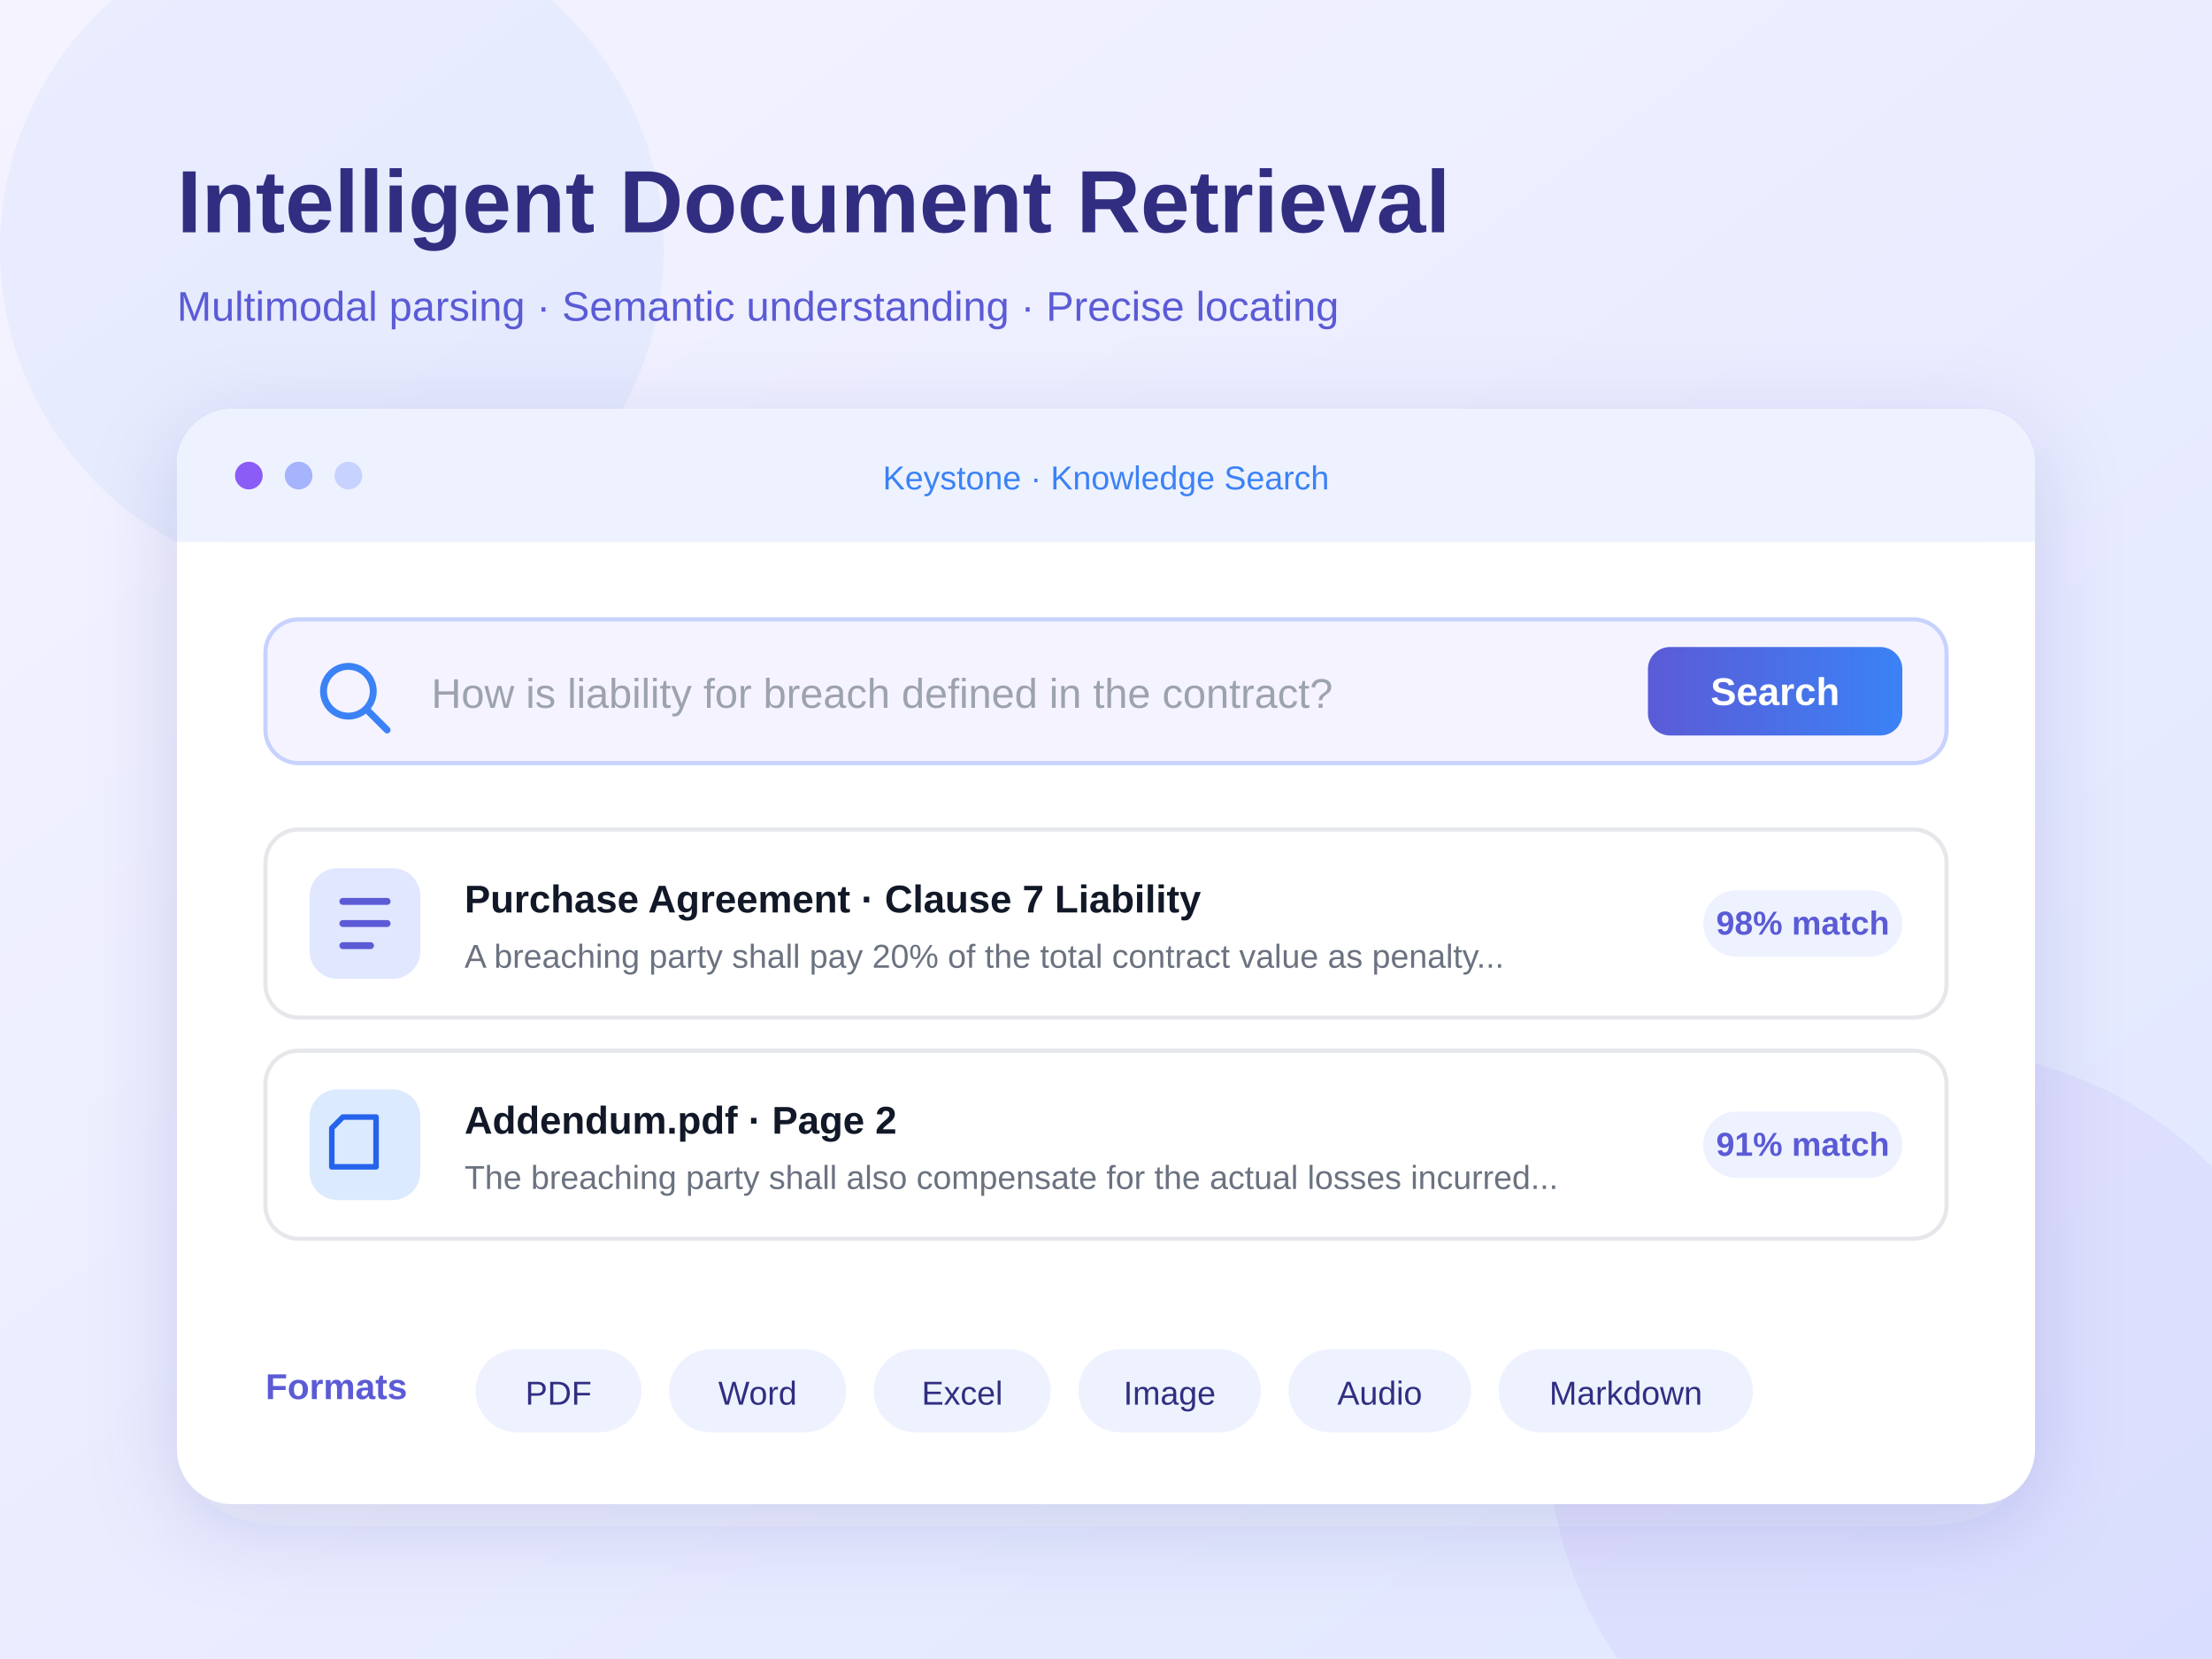
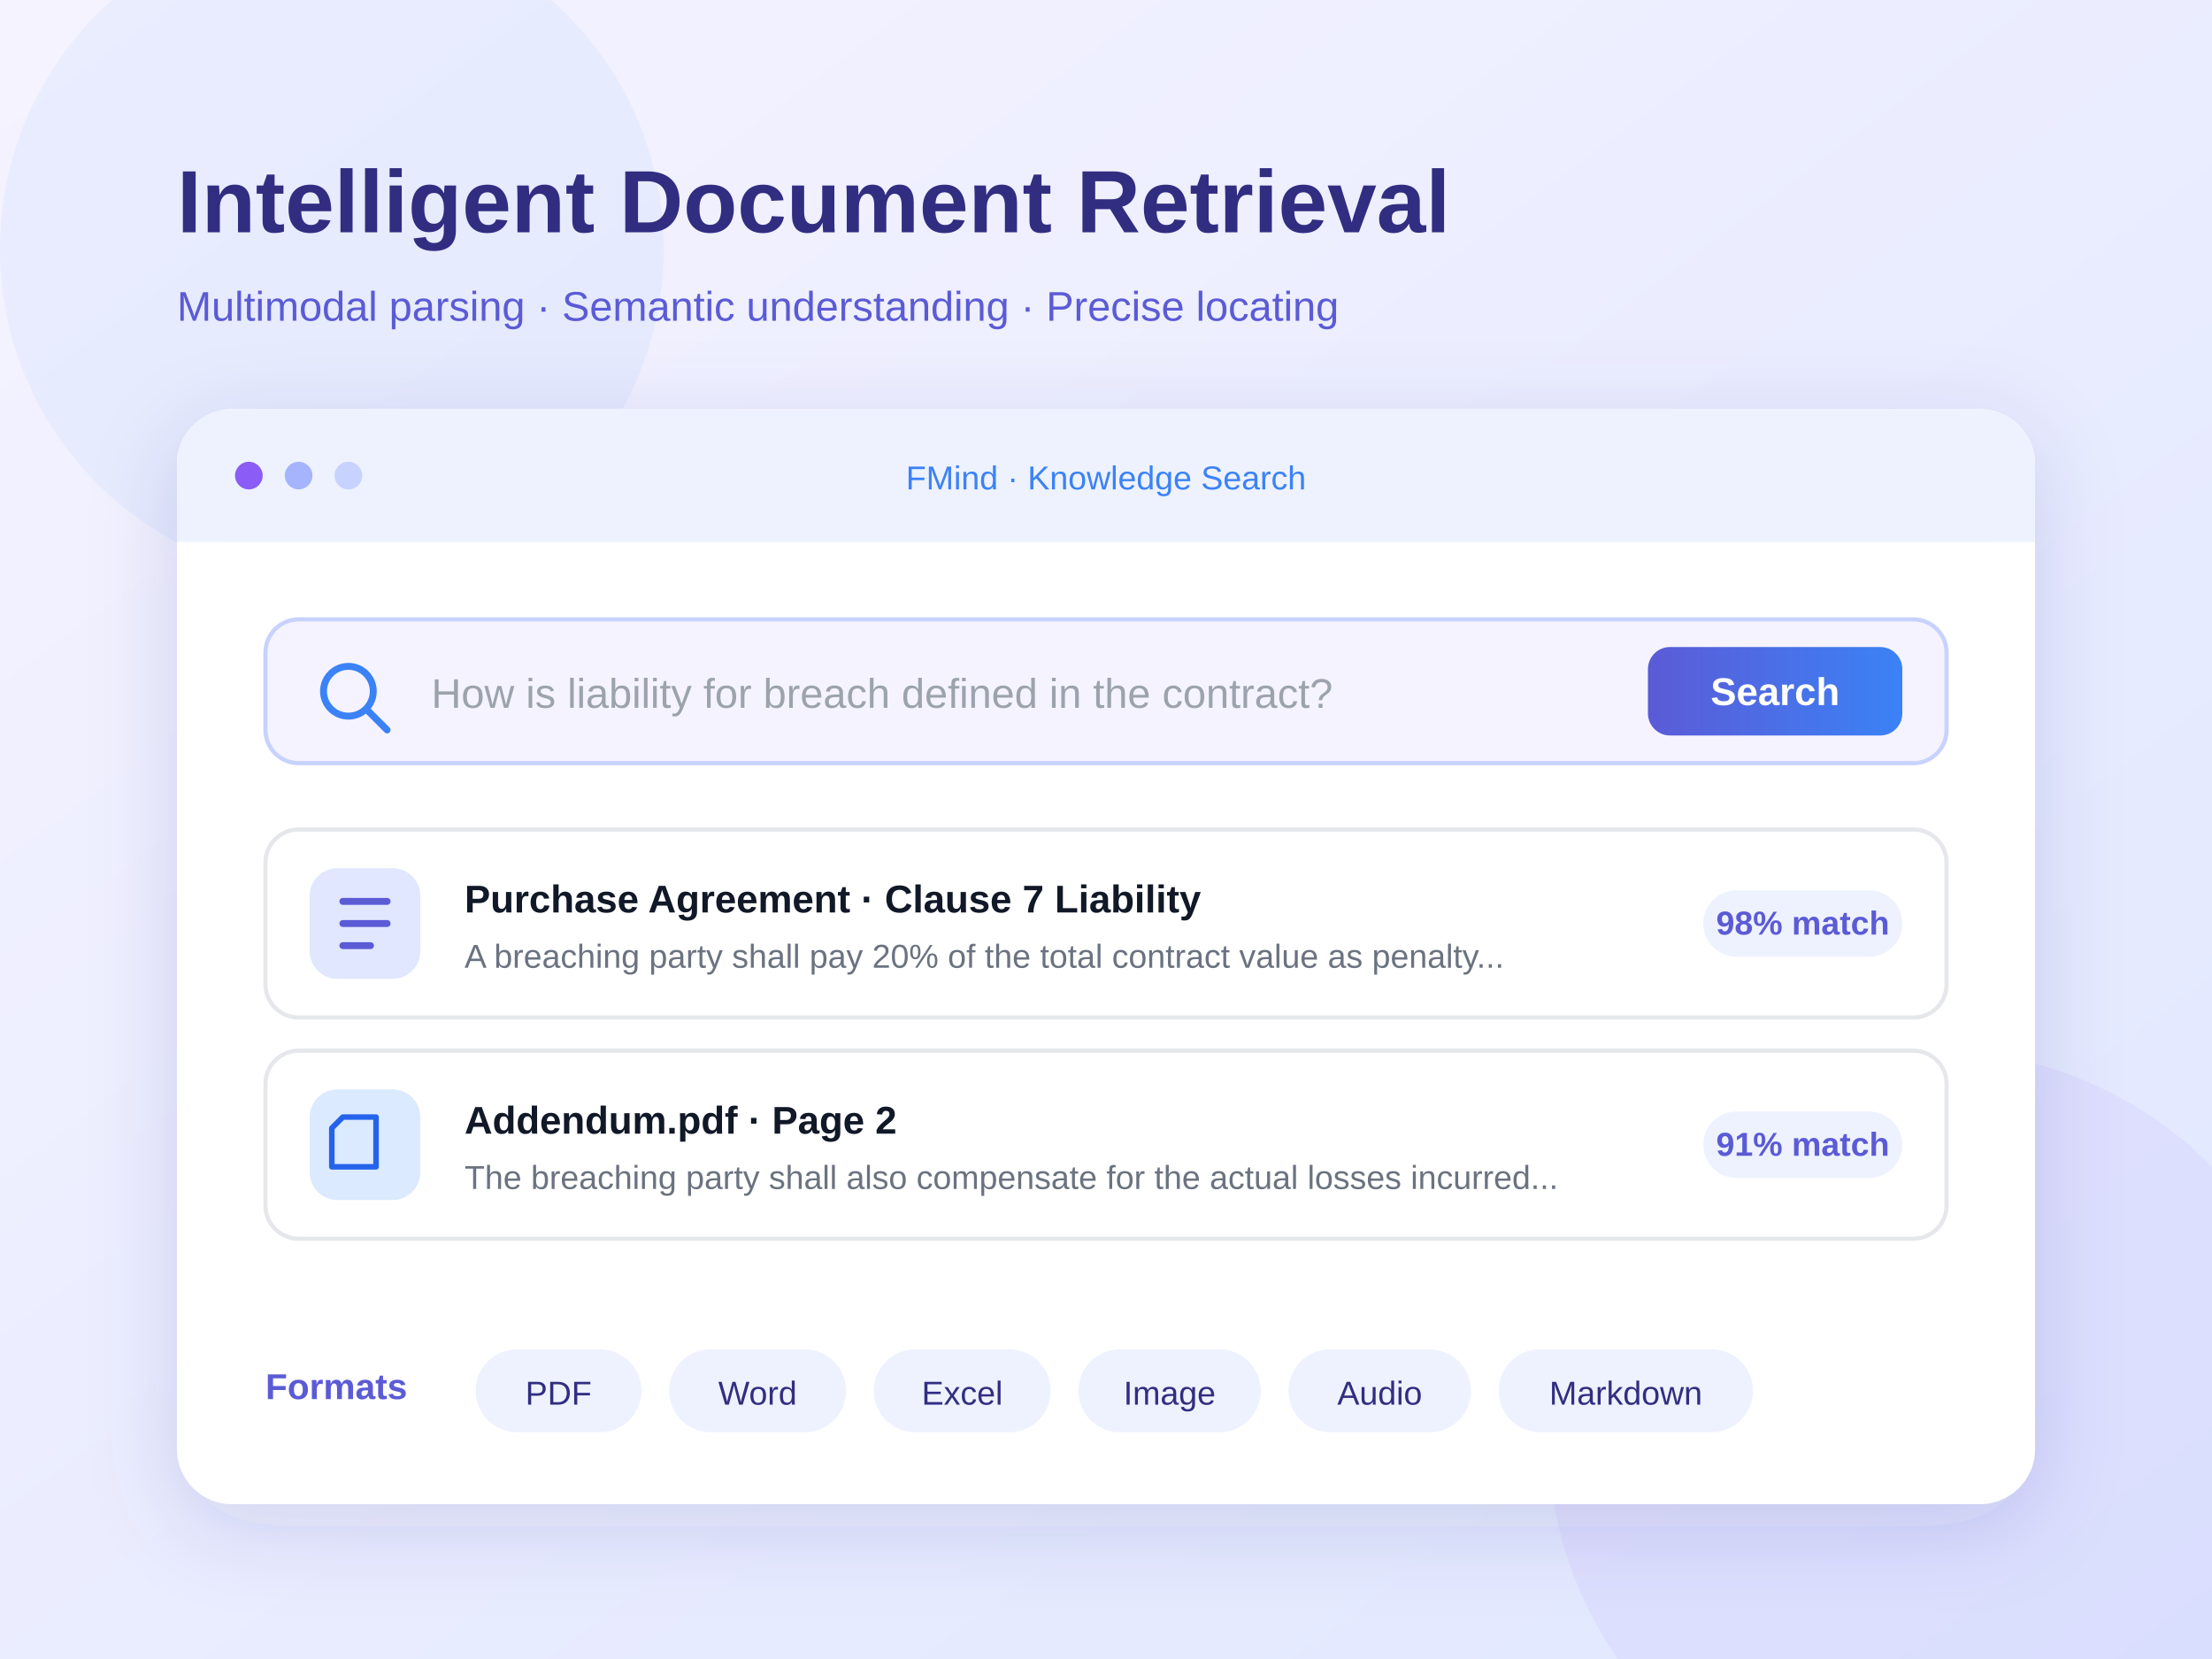
<svg xmlns="http://www.w3.org/2000/svg" viewBox="0 0 800 600">
  <defs>
    <linearGradient id="bg1" x1="0%" y1="0%" x2="100%" y2="100%">
      <stop offset="0%" stop-color="#F5F3FF" />
      <stop offset="100%" stop-color="#E0E7FF" />
    </linearGradient>
    <linearGradient id="brand1" x1="0%" y1="0%" x2="100%" y2="0%">
      <stop offset="0%" stop-color="#5B5BD6" />
      <stop offset="100%" stop-color="#3B82F6" />
    </linearGradient>
    <filter id="soft1" x="-20%" y="-20%" width="140%" height="140%">
      <feDropShadow dx="0" dy="8" stdDeviation="16" flood-color="#312E81" flood-opacity="0.14" />
    </filter>
  </defs>
  <rect width="800" height="600" fill="url(#bg1)" />
  <circle cx="120" cy="90" r="120" fill="#3B82F6" opacity="0.06" />
  <circle cx="700" cy="520" r="140" fill="#8B5CF6" opacity="0.07" />
  <text x="64" y="84" font-family="Arial, sans-serif" font-size="32" font-weight="700" fill="#312E81">Intelligent Document Retrieval</text>
  <text x="64" y="116" font-family="Arial, sans-serif" font-size="15" fill="#5B5BD6">Multimodal parsing · Semantic understanding · Precise locating</text>
  <g filter="url(#soft1)">
    <rect x="64" y="148" width="672" height="396" rx="20" fill="#FFFFFF" />
  </g>
  <rect x="64" y="148" width="672" height="48" rx="20" fill="#EEF2FF" />
  <rect x="64" y="176" width="672" height="20" fill="#EEF2FF" />
  <circle cx="90" cy="172" r="5" fill="#8B5CF6" />
  <circle cx="108" cy="172" r="5" fill="#A5B4FC" />
  <circle cx="126" cy="172" r="5" fill="#C7D2FE" />
-   <text x="400" y="177" font-family="Arial, sans-serif" font-size="12" fill="#3B82F6" text-anchor="middle">Keystone · Knowledge Search</text>
+   <text x="400" y="177" font-family="Arial, sans-serif" font-size="12" fill="#3B82F6" text-anchor="middle">FMind · Knowledge Search</text>
  <g transform="translate(96, 224)">
    <rect width="608" height="52" rx="12" fill="#F5F3FF" stroke="#C7D2FE" stroke-width="1.5" />
    <circle cx="30" cy="26" r="9" fill="none" stroke="#3B82F6" stroke-width="2.5" />
    <line x1="37" y1="33" x2="44" y2="40" stroke="#3B82F6" stroke-width="2.5" stroke-linecap="round" />
    <text x="60" y="32" font-family="Arial, sans-serif" font-size="15" fill="#9CA3AF">How is liability for breach defined in the contract?</text>
    <rect x="500" y="10" width="92" height="32" rx="8" fill="url(#brand1)" />
    <text x="546" y="31" font-family="Arial, sans-serif" font-size="14" font-weight="600" fill="#FFFFFF" text-anchor="middle">Search</text>
  </g>
  <g transform="translate(96, 300)">
    <rect width="608" height="68" rx="12" fill="#FFFFFF" stroke="#E5E7EB" stroke-width="1.5" />
    <rect x="16" y="14" width="40" height="40" rx="10" fill="#E0E7FF" />
    <path d="M28 26 H44 M28 34 H44 M28 42 H38" stroke="#5B5BD6" stroke-width="2.5" stroke-linecap="round" />
    <text x="72" y="30" font-family="Arial, sans-serif" font-size="14" font-weight="600" fill="#111827">Purchase Agreement · Clause 7 Liability</text>
    <text x="72" y="50" font-family="Arial, sans-serif" font-size="12" fill="#6B7280">A breaching party shall pay 20% of the total contract value as penalty...</text>
    <rect x="520" y="22" width="72" height="24" rx="12" fill="#EEF2FF" />
    <text x="556" y="38" font-family="Arial, sans-serif" font-size="12" font-weight="600" fill="#5B5BD6" text-anchor="middle">98% match</text>
  </g>
  <g transform="translate(96, 380)">
    <rect width="608" height="68" rx="12" fill="#FFFFFF" stroke="#E5E7EB" stroke-width="1.5" />
    <rect x="16" y="14" width="40" height="40" rx="10" fill="#DBEAFE" />
    <path d="M28 24 h12 v18 h-16 v-14 z" fill="none" stroke="#2563EB" stroke-width="2" stroke-linejoin="round" />
    <text x="72" y="30" font-family="Arial, sans-serif" font-size="14" font-weight="600" fill="#111827">Addendum.pdf · Page 2</text>
    <text x="72" y="50" font-family="Arial, sans-serif" font-size="12" fill="#6B7280">The breaching party shall also compensate for the actual losses incurred...</text>
    <rect x="520" y="22" width="72" height="24" rx="12" fill="#EEF2FF" />
    <text x="556" y="38" font-family="Arial, sans-serif" font-size="12" font-weight="600" fill="#5B5BD6" text-anchor="middle">91% match</text>
  </g>
  <g transform="translate(96, 472)">
    <text x="0" y="34" font-family="Arial, sans-serif" font-size="13" font-weight="600" fill="#5B5BD6">Formats</text>
    <g font-family="Arial, sans-serif" font-size="12" fill="#312E81" text-anchor="middle">
      <rect x="76" y="16" width="60" height="30" rx="15" fill="#EEF2FF" />
      <text x="106" y="36">PDF</text>
      <rect x="146" y="16" width="64" height="30" rx="15" fill="#EEF2FF" />
      <text x="178" y="36">Word</text>
      <rect x="220" y="16" width="64" height="30" rx="15" fill="#EEF2FF" />
      <text x="252" y="36">Excel</text>
      <rect x="294" y="16" width="66" height="30" rx="15" fill="#EEF2FF" />
      <text x="327" y="36">Image</text>
      <rect x="370" y="16" width="66" height="30" rx="15" fill="#EEF2FF" />
      <text x="403" y="36">Audio</text>
      <rect x="446" y="16" width="92" height="30" rx="15" fill="#EEF2FF" />
      <text x="492" y="36">Markdown</text>
    </g>
  </g>
</svg>
